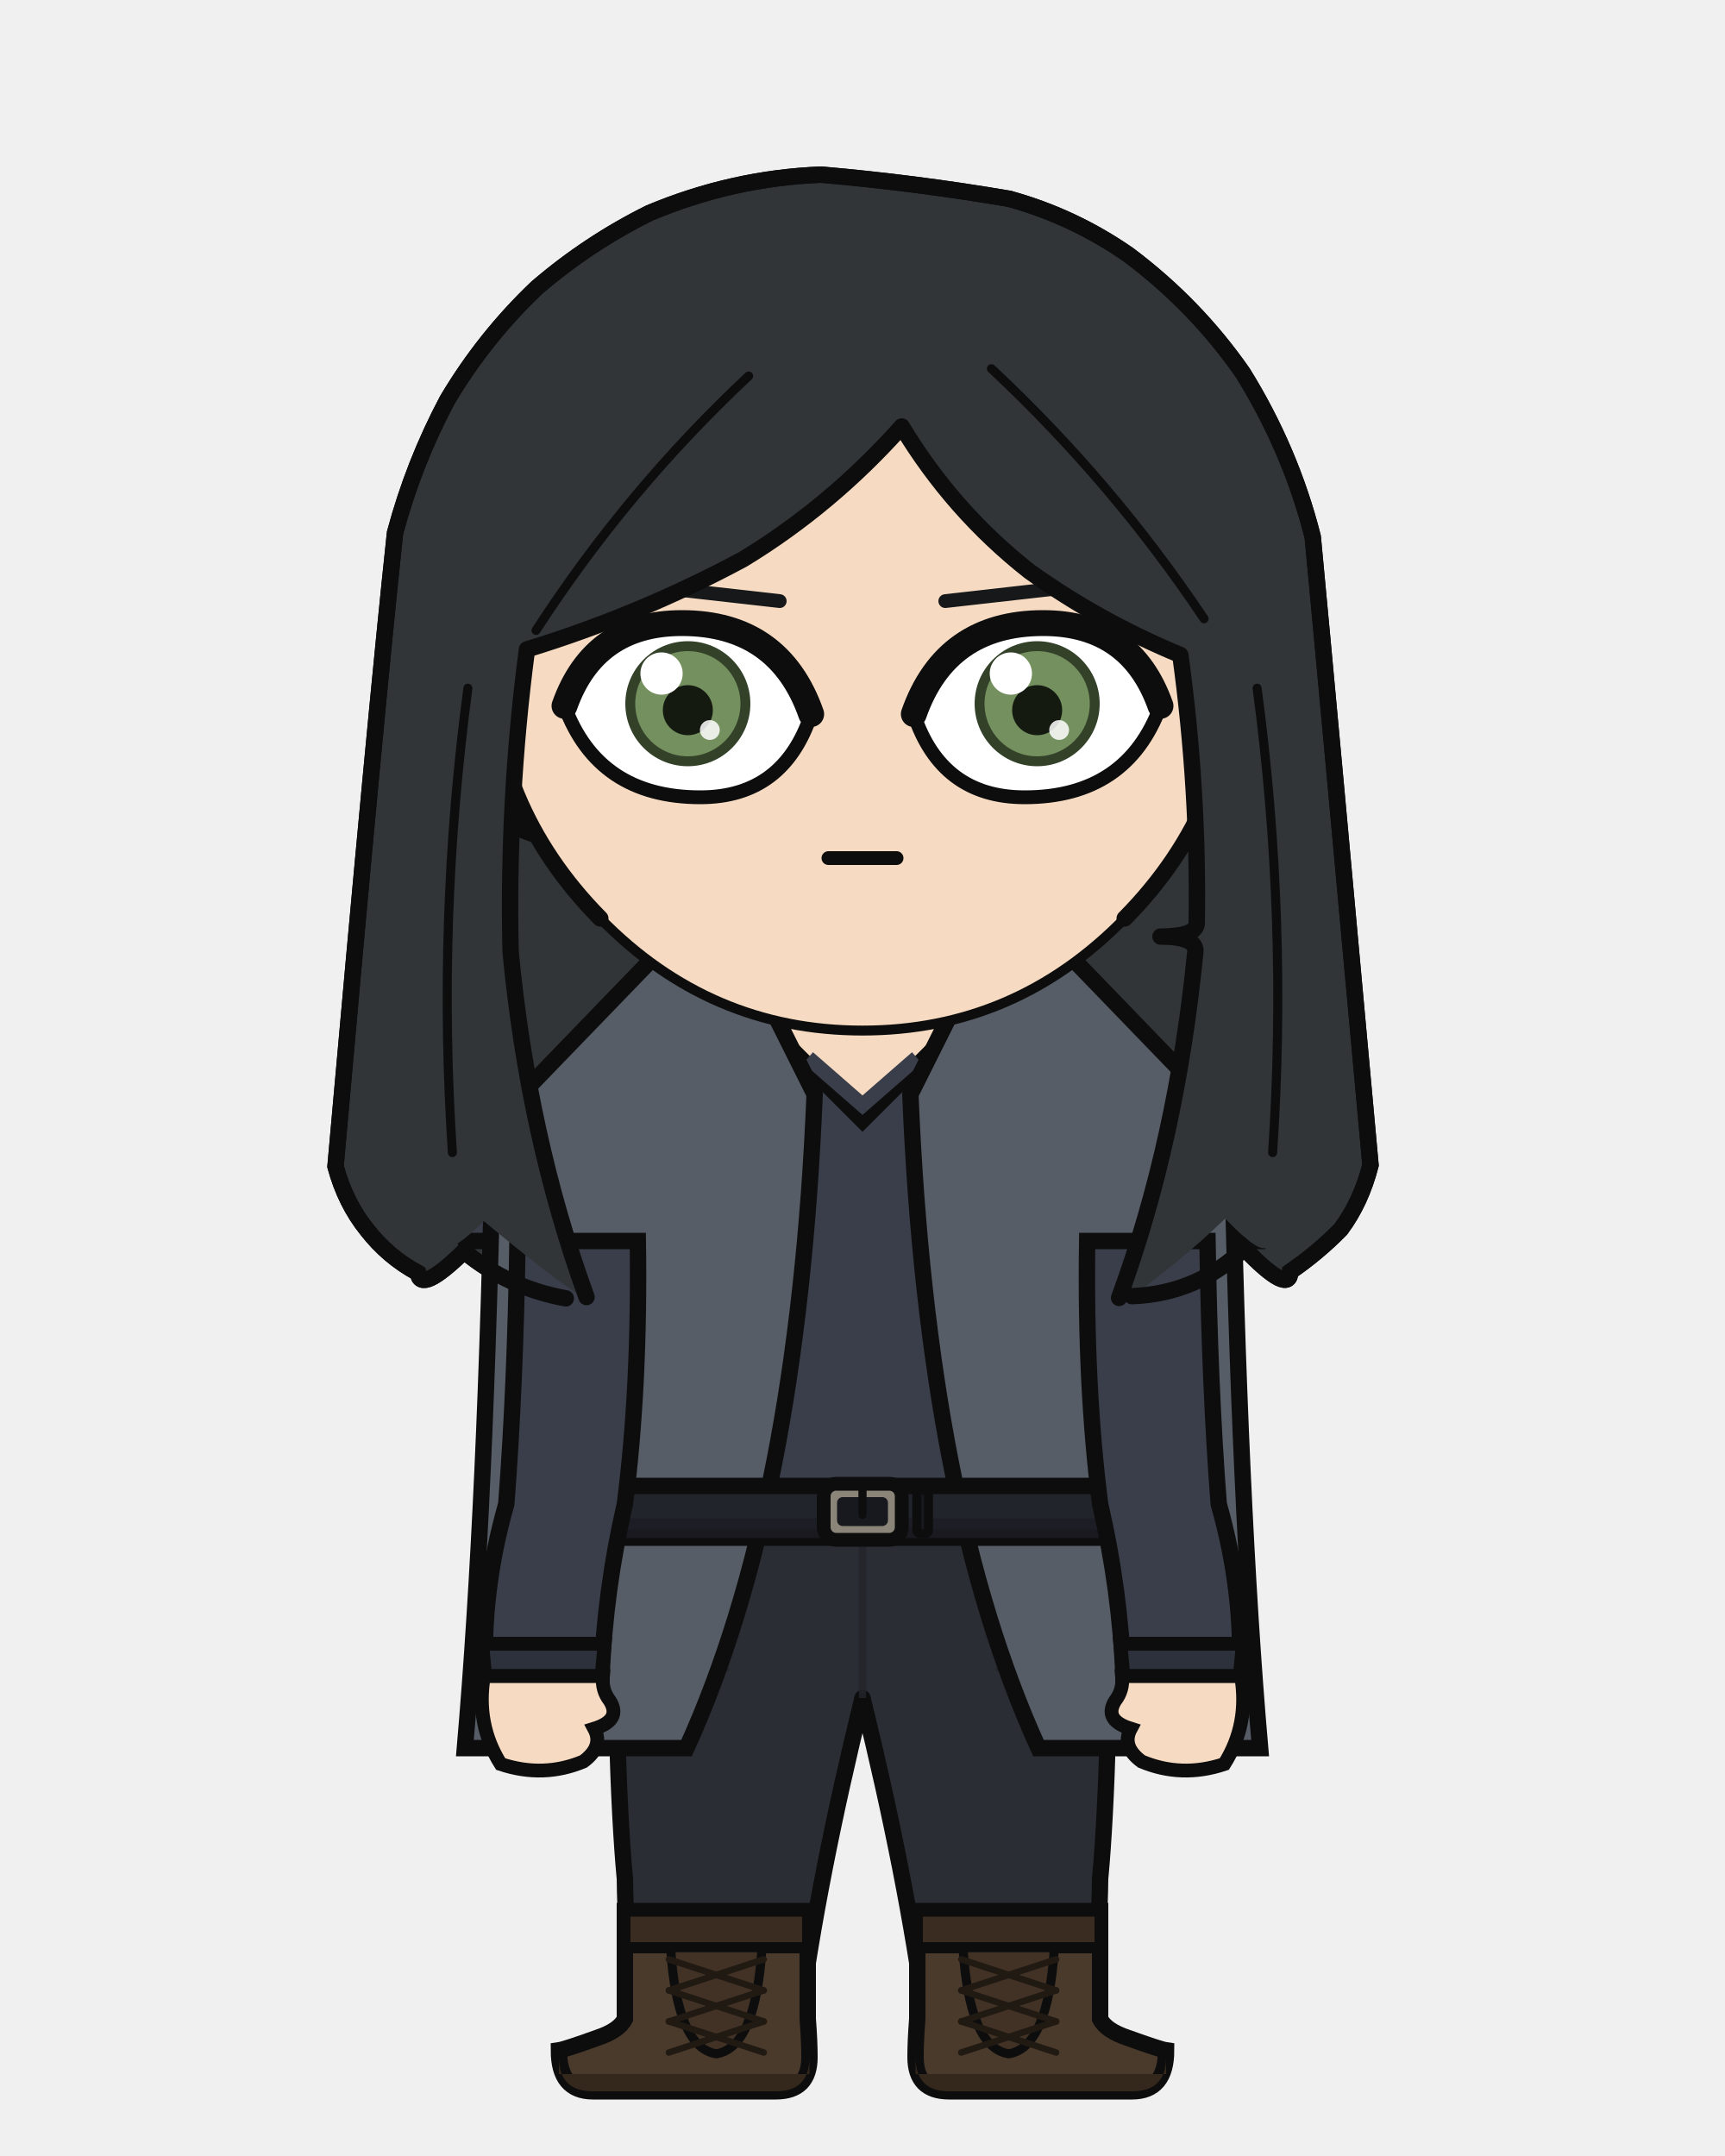
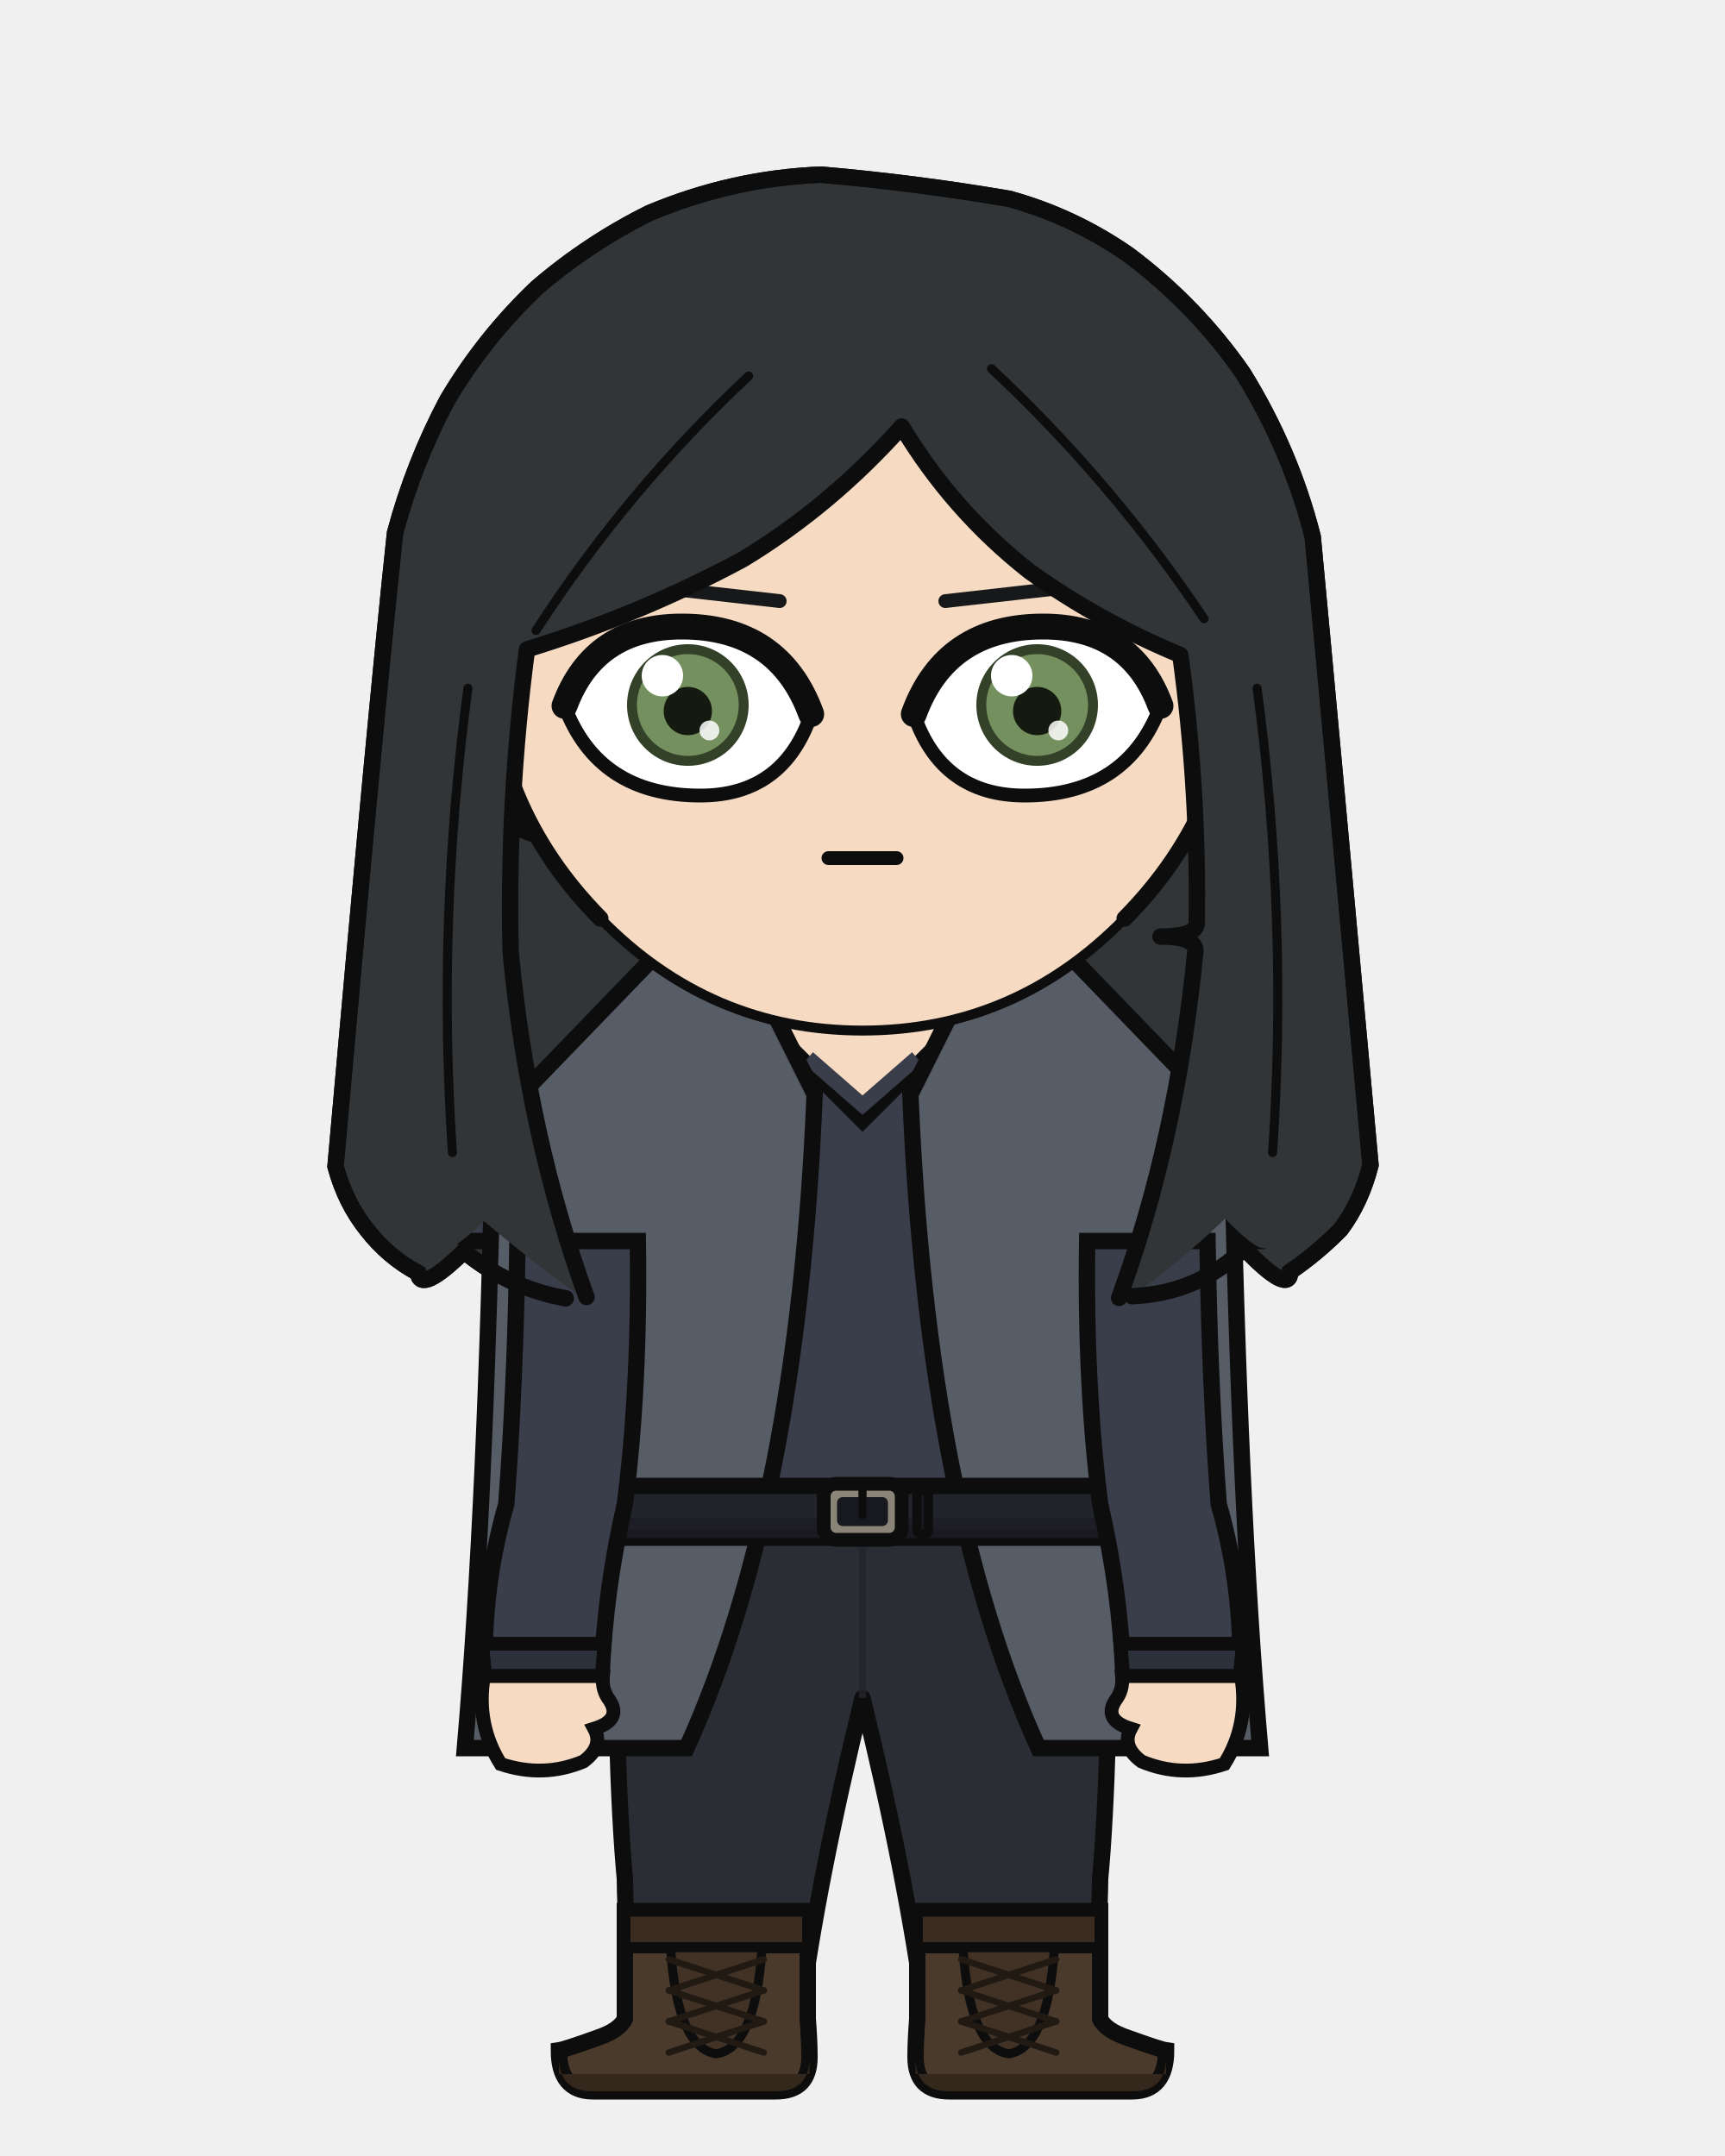
<svg xmlns="http://www.w3.org/2000/svg" width="400" height="500" viewBox="0 0 400 500">
  <defs>
    <clipPath id="hair-front">
      <path d="M 136.0 300.8 Q 122.5 263.6 118.4 220.7 Q 117.6 185.4 122.2 150.6 Q 148.3 142.6 172.3 129.7 Q 192.7 117.3 209.1 98.9 Q 220.9 118.5 238.7 132.5 Q 254.9 144.1 273.7 151.9 Q 278.0 183.2 277.5 214.3 Q 277.1 217.2 269.1 217.2 Q 277.2 217.2 277.2 220.5 Q 272.9 264.5 259.5 301.0 Q 261.0 300.8 262.5 300.6 Q 273.8 292.5 284.1 282.6 Q 294.1 293.0 294.2 287.7 Q 300.2 283.6 305.3 278.3 Q 309.9 272.4 311.9 264.2 Q 302.8 164.0 299.2 125.8 Q 294.3 106.7 283.8 89.7 Q 273.4 74.7 258.6 63.6 Q 246.5 55.2 232.3 51.3 Q 211.7 47.8 190.9 46.0 Q 171.4 46.7 153.1 54.4 Q 139.7 61.1 128.3 70.9 Q 116.6 81.9 108.5 95.6 Q 101.1 109.6 97.0 124.9 Q 92.7 164.7 84.0 264.5 Q 86.1 272.5 90.8 278.4 Q 95.5 284.5 102.1 287.9 Q 102.6 292.6 112.2 283.2 Q 133.6 301.0 136.0 300.8 Z" />
    </clipPath>
  </defs>
  <path d="M 131.2 301.1 Q 117.9 298.7 107.6 290.2 Q 97.5 300.1 96.9 295.2 Q 90.0 291.5 85.1 285.2 Q 80.1 279.0 77.8 270.5 Q 87.1 165.5 91.6 123.6 Q 95.9 107.5 103.7 92.8 Q 112.3 78.3 124.5 66.7 Q 136.5 56.4 150.6 49.4 Q 169.9 41.3 190.4 40.5 Q 212.3 42.4 234.0 46.1 Q 248.9 50.2 261.7 59.1 Q 277.3 70.8 288.2 86.5 Q 299.3 104.4 304.4 124.5 Q 308.2 164.7 317.8 270.2 Q 315.6 278.8 310.9 285.1 Q 305.5 290.6 299.2 294.9 Q 299.1 300.5 288.5 289.5 Q 277.7 300.0 262.5 300.6 Q 196.8 315.2 131.2 301.1 Z" fill="#313538" />
  <path d="M 131.2 301.1 Q 117.9 298.7 107.6 290.2 Q 97.5 300.1 96.9 295.2 Q 90.0 291.5 85.1 285.2 Q 80.1 279.0 77.8 270.5 Q 87.1 165.5 91.6 123.6 Q 95.9 107.5 103.7 92.8 Q 112.3 78.3 124.5 66.7 Q 136.5 56.4 150.6 49.4 Q 169.9 41.3 190.4 40.5 Q 212.3 42.4 234.0 46.1 Q 248.9 50.2 261.7 59.1 Q 277.3 70.8 288.2 86.5 Q 299.3 104.4 304.4 124.5 Q 308.2 164.7 317.8 270.2 Q 315.6 278.8 310.9 285.1 Q 305.5 290.6 299.2 294.9 Q 299.1 300.5 288.5 289.5 Q 277.7 300.0 262.5 300.6 Q 196.8 315.2 131.2 301.1 Z" fill="none" stroke="#0d0d0d" stroke-width="3.8" stroke-linecap="round" stroke-linejoin="round" />
  <rect x="179.8" y="225.4" width="40.3" height="40.5" rx="14.1" fill="#f6dbc2" />
  <line x1="179.8" y1="225.4" x2="179.8" y2="265.9" stroke="#0d0d0d" stroke-width="3.8" />
  <line x1="220.2" y1="225.4" x2="220.2" y2="265.9" stroke="#0d0d0d" stroke-width="3.8" />
  <path d="M 142.5 350.6 L 257.5 350.6 Q 257.5 410.2 255.1 435.7 Q 255.0 447.1 253.2 468.2 L 214.6 468.2 Q 210.3 435.7 200.0 393.8 Q 189.7 435.7 185.4 468.2 L 146.8 468.2 Q 145.0 447.1 144.9 435.7 Q 142.5 410.2 142.5 350.6 Z" fill="#2b2d34" stroke="#0d0d0d" stroke-width="3.8" stroke-linejoin="round" />
  <line x1="200.0" y1="355.8" x2="200.0" y2="393.8" stroke="#22242a" stroke-width="1.7" opacity="0.8" />
  <path d="M 144.9 357.5 Q 156.7 370.5 168.5 387.7" fill="none" stroke="#22242a" stroke-width="1.7" opacity="0.8" />
  <path d="M 255.1 357.5 Q 243.3 370.5 231.5 387.7" fill="none" stroke="#22242a" stroke-width="1.7" opacity="0.8" />
  <path d="M 187.3 443.2 L 187.3 468.2 Q 187.7 473.3 187.7 477.1 Q 187.7 485.0 179.9 485.0 L 137.5 485.0 Q 129.6 485.0 129.6 475.5 Q 131.0 475.3 138.5 472.6 Q 143.6 470.9 144.9 468.2 L 144.9 443.2 Z" fill="#4a3a2c" stroke="#0d0d0d" stroke-width="3.8" />
  <path d="M 187.7 481.0 L 129.6 481.0 L 129.6 477.1 Q 129.6 485.0 137.5 485.0 L 179.9 485.0 Q 187.7 485.0 187.7 477.1 Z" fill="#34281d" />
  <rect x="144.9" y="443.2" width="42.4" height="8.5" fill="#3a2c20" stroke="#0d0d0d" stroke-width="2.6" />
  <path d="M 155.5 451.7 L 176.7 451.7 Q 175.2 474.9 166.1 476.3 Q 157.0 474.9 155.5 451.7 Z" fill="#413225" stroke="#0d0d0d" stroke-width="2.1" />
  <line x1="177.1" y1="454.4" x2="155.1" y2="461.6" stroke="#211a13" stroke-width="1.5" stroke-linecap="round" />
  <line x1="155.1" y1="454.4" x2="177.1" y2="461.6" stroke="#211a13" stroke-width="1.5" stroke-linecap="round" />
  <line x1="177.1" y1="461.6" x2="155.1" y2="468.8" stroke="#211a13" stroke-width="1.5" stroke-linecap="round" />
  <line x1="155.1" y1="461.6" x2="177.1" y2="468.8" stroke="#211a13" stroke-width="1.5" stroke-linecap="round" />
  <line x1="177.1" y1="468.8" x2="155.1" y2="476.0" stroke="#211a13" stroke-width="1.5" stroke-linecap="round" />
  <line x1="155.1" y1="468.8" x2="177.1" y2="476.0" stroke="#211a13" stroke-width="1.5" stroke-linecap="round" />
  <path d="M 212.7 443.2 L 212.7 468.2 Q 212.3 473.3 212.3 477.1 Q 212.3 485.0 220.1 485.0 L 262.5 485.0 Q 270.4 485.0 270.4 475.5 Q 269.0 475.3 261.5 472.6 Q 256.4 470.9 255.1 468.2 L 255.1 443.2 Z" fill="#4a3a2c" stroke="#0d0d0d" stroke-width="3.8" />
  <path d="M 212.3 481.0 L 270.4 481.0 L 270.4 477.1 Q 270.4 485.0 262.5 485.0 L 220.1 485.0 Q 212.3 485.0 212.3 477.1 Z" fill="#34281d" />
  <rect x="212.7" y="443.2" width="42.4" height="8.5" fill="#3a2c20" stroke="#0d0d0d" stroke-width="2.6" />
  <path d="M 223.3 451.7 L 244.5 451.7 Q 243.0 474.9 233.9 476.3 Q 224.8 474.9 223.3 451.7 Z" fill="#413225" stroke="#0d0d0d" stroke-width="2.1" />
  <line x1="244.9" y1="454.4" x2="222.9" y2="461.6" stroke="#211a13" stroke-width="1.5" stroke-linecap="round" />
  <line x1="222.9" y1="454.4" x2="244.9" y2="461.6" stroke="#211a13" stroke-width="1.5" stroke-linecap="round" />
  <line x1="244.9" y1="461.6" x2="222.9" y2="468.8" stroke="#211a13" stroke-width="1.5" stroke-linecap="round" />
  <line x1="222.9" y1="461.6" x2="244.9" y2="468.8" stroke="#211a13" stroke-width="1.5" stroke-linecap="round" />
  <line x1="244.9" y1="468.8" x2="222.9" y2="476.0" stroke="#211a13" stroke-width="1.5" stroke-linecap="round" />
  <line x1="222.9" y1="468.8" x2="244.9" y2="476.0" stroke="#211a13" stroke-width="1.5" stroke-linecap="round" />
  <path d="M 183.9 243.7 Q 153.5 259.3 106.9 268.9 Q 104.1 279.3 107.9 287.8 L 122.9 287.8 Q 122.9 321.4 121.6 348.8 Q 120.8 349.8 120.8 350.6 L 279.2 350.6 Q 279.2 349.8 278.4 348.8 Q 277.1 321.4 277.1 287.8 L 292.1 287.8 Q 295.9 279.3 293.1 268.9 Q 257.7 251.3 216.1 243.7 L 200.0 259.8 Z" fill="#3a3e4a" stroke="#0d0d0d" stroke-width="3.8" />
  <path d="M 187.4 245.3 L 200.0 256.3 L 212.6 245.3" fill="none" stroke="#3a3e4a" stroke-width="3.4" />
  <path d="M 188.9 253.8 L 165.7 207.4 L 114.4 260.5 Q 112.7 348.8 107.8 405.4 L 159.2 405.4 Q 185.0 348.8 188.9 253.8 Z" fill="#575d67" stroke="#0d0d0d" stroke-width="3.8" />
  <path d="M 211.1 253.8 L 234.3 207.4 L 285.6 260.5 Q 287.3 348.8 292.2 405.4 L 240.8 405.4 Q 215.0 348.8 211.1 253.8 Z" fill="#575d67" stroke="#0d0d0d" stroke-width="3.8" />
  <rect x="119.2" y="344.6" width="161.6" height="12.0" rx="2.2" fill="#22242c" stroke="#0d0d0d" stroke-width="3.8" />
  <rect x="119.2" y="352.1" width="161.6" height="4.6" rx="2.2" fill="#1b1c23" opacity="0.8" />
  <rect x="191.0" y="344.1" width="18.1" height="13.0" rx="2.9" fill="#8a8578" stroke="#0d0d0d" stroke-width="3.2" />
  <rect x="194.1" y="347.2" width="11.8" height="6.7" rx="1.3" fill="#17191f" />
  <line x1="200.0" y1="344.1" x2="200.0" y2="351.3" stroke="#0d0d0d" stroke-width="1.9" stroke-linecap="round" />
  <rect x="212.6" y="345.6" width="2.7" height="10.1" rx="0.8" fill="#17191f" stroke="#0d0d0d" stroke-width="2.1" />
  <path d="M 147.9 287.8 L 120.0 287.8 Q 119.5 321.4 117.4 348.8 Q 111.7 368.7 112.5 388.7 L 139.5 388.7 Q 140.3 368.7 144.9 348.8 Q 148.4 321.4 147.9 287.8 Z" fill="#3a3e4a" stroke="#0d0d0d" stroke-width="3.8" />
  <path d="M 111.8 381.2 L 140.2 381.2 L 139.5 388.7 L 112.5 388.7 Z" fill="#2d313b" stroke="#0d0d0d" stroke-width="3.2" />
  <path d="M 112.2 388.7 Q 110.3 399.9 116.1 409.1 Q 126.0 412.4 135.3 408.5 Q 140.0 405.0 137.8 400.9 Q 144.2 398.9 141.4 394.4 Q 139.5 392.0 139.8 388.7 Z" fill="#f6dbc2" stroke="#0d0d0d" stroke-width="3.2" />
  <path d="M 252.1 287.8 L 280.0 287.8 Q 280.5 321.4 282.6 348.8 Q 288.3 368.7 287.5 388.7 L 260.5 388.7 Q 259.7 368.7 255.1 348.8 Q 251.6 321.4 252.1 287.8 Z" fill="#3a3e4a" stroke="#0d0d0d" stroke-width="3.8" />
  <path d="M 259.8 381.2 L 288.2 381.2 L 287.5 388.7 L 260.5 388.7 Z" fill="#2d313b" stroke="#0d0d0d" stroke-width="3.2" />
  <path d="M 287.8 388.7 Q 289.7 399.9 283.9 409.1 Q 274.0 412.4 264.7 408.5 Q 260.0 405.0 262.2 400.9 Q 255.8 398.9 258.6 394.4 Q 260.5 392.0 260.2 388.7 Z" fill="#f6dbc2" stroke="#0d0d0d" stroke-width="3.2" />
  <path d="M 113.1 153.2 Q 108.1 153.5 104.9 158.7 Q 102.2 164.3 104.0 173.5 Q 106.7 180.0 110.7 184.8 Q 118.2 192.2 124.7 193.7 Z" fill="#f6dbc2" />
  <path d="M 113.1 153.2 Q 108.1 153.5 104.9 158.7 Q 102.2 164.3 104.0 173.5 Q 106.7 180.0 110.7 184.8 Q 118.2 192.2 124.7 193.7" fill="none" stroke="#0d0d0d" stroke-width="3.8" stroke-linecap="round" />
  <path d="M 106.6 169.6 Q 105.6 165.1 106.4 163.5 Q 107.3 162.5 108.9 163.7 Q 110.8 166.9 112.9 170.5 Q 110.9 170.6 112.6 178.1 Q 115.4 182.8 117.1 182.8" fill="none" stroke="#0d0d0d" stroke-width="2.1" stroke-linecap="round" />
  <path d="M 286.9 153.2 Q 291.9 153.5 295.1 158.7 Q 297.8 164.3 296.0 173.5 Q 293.3 180.0 289.3 184.8 Q 281.8 192.2 275.3 193.7 Z" fill="#f6dbc2" />
  <path d="M 286.9 153.2 Q 291.9 153.5 295.1 158.7 Q 297.8 164.3 296.0 173.5 Q 293.3 180.0 289.3 184.8 Q 281.8 192.2 275.3 193.7" fill="none" stroke="#0d0d0d" stroke-width="3.8" stroke-linecap="round" />
  <path d="M 293.4 169.6 Q 294.4 165.1 293.6 163.5 Q 292.7 162.5 291.1 163.7 Q 289.2 166.9 287.1 170.5 Q 289.1 170.6 287.4 178.1 Q 284.6 182.8 282.9 182.8" fill="none" stroke="#0d0d0d" stroke-width="2.1" stroke-linecap="round" />
  <path d="M 200.0 62.6 Q 236.1 62.6 261.6 88.3 Q 287.1 114.1 286.9 150.6 Q 286.4 187.1 260.8 213.0 Q 235.4 239.0 200.0 239.0 Q 164.6 239.0 139.2 213.0 Q 113.6 187.1 113.1 150.6 Q 112.9 114.1 138.4 88.3 Q 163.9 62.6 200.0 62.6 Z" fill="#f6dbc2" />
  <path d="M 139.2 213.0 Q 113.6 187.1 113.1 150.6 Q 112.9 114.1 138.4 88.3 Q 163.9 62.6 200.0 62.6 Q 236.1 62.6 261.6 88.3 Q 287.1 114.1 286.9 150.6 Q 286.4 187.1 260.8 213.0" fill="none" stroke="#0d0d0d" stroke-width="3.8" stroke-linecap="round" />
  <path d="M 260.8 213.0 Q 235.4 239.0 200.0 239.0 Q 164.6 239.0 139.2 213.0" fill="none" stroke="#0d0d0d" stroke-width="2.3" stroke-linecap="round" />
  <line x1="180.8" y1="139.4" x2="138.3" y2="134.6" stroke="#161819" stroke-width="3.2" stroke-linecap="round" />
  <defs>
    <clipPath id="eye-l">
-       <path d="M 188.1 165.6 Q 180.7 144.5 158.1 144.5 Q 137.7 144.5 130.9 163.7 Q 138.7 184.9 162.4 184.9 Q 181.7 184.9 188.1 165.6 Z" />
+       <path d="M 188.1 165.6 Q 180.7 145.3 158.1 145.3 Q 137.7 145.3 130.9 163.7 Q 138.7 184.5 162.4 184.5 Q 181.7 184.5 188.1 165.6 Z" />
    </clipPath>
  </defs>
-   <path d="M 188.1 165.6 Q 180.7 144.5 158.1 144.5 Q 137.7 144.5 130.9 163.7 Q 138.7 184.9 162.4 184.9 Q 181.7 184.9 188.1 165.6 Z" fill="white" stroke="#0d0d0d" stroke-width="3.2" />
+   <path d="M 188.1 165.6 Q 180.7 145.3 158.1 145.3 Q 137.7 145.3 130.9 163.7 Q 138.7 184.5 162.4 184.5 Q 181.7 184.5 188.1 165.6 Z" fill="white" stroke="#0d0d0d" stroke-width="3.2" />
  <g clip-path="url(#eye-l)">
-     <circle cx="159.5" cy="163.2" r="14.5" fill="#334129" />
-     <circle cx="159.5" cy="163.2" r="12.2" fill="#74905e" />
-     <circle cx="159.5" cy="164.7" r="5.8" fill="#141a10" />
-     <circle cx="153.4" cy="156.2" r="4.9" fill="white" />
-     <circle cx="164.6" cy="169.3" r="2.3" fill="white" opacity="0.85" />
+     <circle cx="159.5" cy="163.5" r="14.1" fill="#334129" />
+     <circle cx="159.5" cy="163.5" r="11.8" fill="#74905e" />
+     <circle cx="159.5" cy="164.9" r="5.6" fill="#141a10" />
+     <circle cx="153.6" cy="156.7" r="4.8" fill="white" />
+     <circle cx="164.5" cy="169.4" r="2.3" fill="white" opacity="0.85" />
  </g>
-   <path d="M 188.1 165.6 Q 180.7 144.5 158.1 144.5 Q 137.7 144.5 130.9 163.7" fill="none" stroke="#0d0d0d" stroke-width="6.0" stroke-linecap="round" />
+   <path d="M 188.1 165.6 Q 180.7 145.3 158.1 145.3 Q 137.7 145.3 130.9 163.7" fill="none" stroke="#0d0d0d" stroke-width="6.0" stroke-linecap="round" />
  <line x1="219.2" y1="139.4" x2="261.7" y2="134.6" stroke="#161819" stroke-width="3.2" stroke-linecap="round" />
  <defs>
    <clipPath id="eye-r">
-       <path d="M 211.9 165.6 Q 219.3 144.5 241.9 144.5 Q 262.3 144.5 269.1 163.7 Q 261.3 184.9 237.6 184.9 Q 218.3 184.9 211.9 165.6 Z" />
+       <path d="M 211.9 165.6 Q 219.3 145.3 241.9 145.3 Q 262.3 145.3 269.1 163.7 Q 261.3 184.5 237.6 184.5 Q 218.3 184.5 211.9 165.6 Z" />
    </clipPath>
  </defs>
-   <path d="M 211.9 165.6 Q 219.3 144.5 241.9 144.5 Q 262.3 144.5 269.1 163.7 Q 261.3 184.9 237.6 184.9 Q 218.3 184.9 211.9 165.6 Z" fill="white" stroke="#0d0d0d" stroke-width="3.2" />
+   <path d="M 211.9 165.6 Q 219.3 145.3 241.9 145.3 Q 262.3 145.3 269.1 163.7 Q 261.3 184.5 237.6 184.5 Q 218.3 184.5 211.9 165.6 Z" fill="white" stroke="#0d0d0d" stroke-width="3.2" />
  <g clip-path="url(#eye-r)">
-     <circle cx="240.5" cy="163.2" r="14.5" fill="#334129" />
-     <circle cx="240.5" cy="163.2" r="12.2" fill="#74905e" />
-     <circle cx="240.5" cy="164.7" r="5.8" fill="#141a10" />
-     <circle cx="234.4" cy="156.2" r="4.9" fill="white" />
-     <circle cx="245.6" cy="169.3" r="2.3" fill="white" opacity="0.85" />
+     <circle cx="240.5" cy="163.5" r="14.1" fill="#334129" />
+     <circle cx="240.5" cy="163.5" r="11.8" fill="#74905e" />
+     <circle cx="240.5" cy="164.9" r="5.6" fill="#141a10" />
+     <circle cx="234.6" cy="156.7" r="4.8" fill="white" />
+     <circle cx="245.4" cy="169.4" r="2.3" fill="white" opacity="0.85" />
  </g>
-   <path d="M 211.9 165.6 Q 219.3 144.5 241.9 144.5 Q 262.3 144.5 269.1 163.7" fill="none" stroke="#0d0d0d" stroke-width="6.0" stroke-linecap="round" />
+   <path d="M 211.9 165.6 Q 219.3 145.3 241.9 145.3 Q 262.3 145.3 269.1 163.7" fill="none" stroke="#0d0d0d" stroke-width="6.0" stroke-linecap="round" />
  <path d="M 192.1 199.0 Q 200.0 199.0 207.9 199.0" fill="none" stroke="#0d0d0d" stroke-width="3.2" stroke-linecap="round" />
  <path d="M 136.0 300.8 Q 122.5 263.6 118.4 220.7 Q 117.6 185.4 122.2 150.6 Q 148.3 142.6 172.3 129.7 Q 192.7 117.3 209.1 98.9 Q 220.9 118.5 238.7 132.5 Q 254.9 144.1 273.7 151.9 Q 278.0 183.2 277.5 214.3 Q 277.1 217.2 269.1 217.2 Q 277.2 217.2 277.2 220.5 Q 272.9 264.5 259.5 301.0 Q 261.0 300.8 262.5 300.6 Q 273.8 292.5 284.1 282.6 Q 294.1 293.0 294.2 287.7 Q 300.2 283.6 305.3 278.3 Q 309.9 272.4 311.9 264.2 Q 302.8 164.0 299.2 125.8 Q 294.3 106.7 283.8 89.7 Q 273.4 74.7 258.6 63.6 Q 246.5 55.2 232.3 51.3 Q 211.7 47.8 190.9 46.0 Q 171.4 46.7 153.1 54.4 Q 139.7 61.1 128.3 70.9 Q 116.6 81.9 108.5 95.6 Q 101.1 109.6 97.0 124.9 Q 92.7 164.7 84.0 264.5 Q 86.1 272.5 90.8 278.4 Q 95.5 284.5 102.1 287.9 Q 102.6 292.6 112.2 283.2 Q 133.6 301.0 136.0 300.8 Z" fill="#313538" />
  <path d="M 136.0 300.8 Q 122.5 263.6 118.4 220.7 Q 117.6 185.4 122.2 150.6 Q 148.3 142.6 172.3 129.7 Q 192.7 117.3 209.1 98.9 Q 220.9 118.5 238.7 132.5 Q 254.9 144.1 273.7 151.9 Q 278.0 183.2 277.5 214.3 Q 277.1 217.2 269.1 217.2 Q 277.2 217.2 277.2 220.5 Q 272.9 264.5 259.5 301.0" fill="none" stroke="#0d0d0d" stroke-width="3.8" stroke-linecap="round" stroke-linejoin="round" />
  <path d="M 262.5 300.6 Q 277.7 300.0 288.5 289.5 Q 299.1 300.5 299.2 294.9 Q 305.5 290.6 310.9 285.1 Q 315.6 278.8 317.8 270.2 Q 308.2 164.7 304.4 124.5 Q 299.3 104.4 288.2 86.5 Q 277.3 70.8 261.7 59.1 Q 248.9 50.2 234.0 46.1" fill="none" stroke="#0d0d0d" stroke-width="3.8" stroke-linecap="round" />
  <path d="M 131.2 301.1 Q 117.9 298.7 107.6 290.2 Q 97.5 300.1 96.9 295.2 Q 90.0 291.5 85.1 285.2 Q 80.1 279.0 77.8 270.5 Q 87.1 165.5 91.6 123.6 Q 95.9 107.5 103.7 92.8 Q 112.3 78.3 124.5 66.7 Q 136.5 56.4 150.6 49.4 Q 169.9 41.3 190.4 40.5 Q 212.3 42.4 234.0 46.1" fill="none" stroke="#0d0d0d" stroke-width="3.8" stroke-linecap="round" />
  <path d="M 173.6 87.2 Q 145.4 113.6 124.3 146.2" fill="none" stroke="#0d0d0d" stroke-width="2.1" stroke-linecap="round" clip-path="url(#hair-front)" />
  <path d="M 229.9 85.5 Q 258.1 111.9 279.2 143.5" fill="none" stroke="#0d0d0d" stroke-width="2.1" stroke-linecap="round" clip-path="url(#hair-front)" />
  <path d="M 108.5 159.6 Q 101.3 213.4 104.9 267.3" fill="none" stroke="#0d0d0d" stroke-width="2.1" stroke-linecap="round" clip-path="url(#hair-front)" />
  <path d="M 291.5 159.6 Q 298.7 213.4 295.1 267.3" fill="none" stroke="#0d0d0d" stroke-width="2.1" stroke-linecap="round" clip-path="url(#hair-front)" />
</svg>
